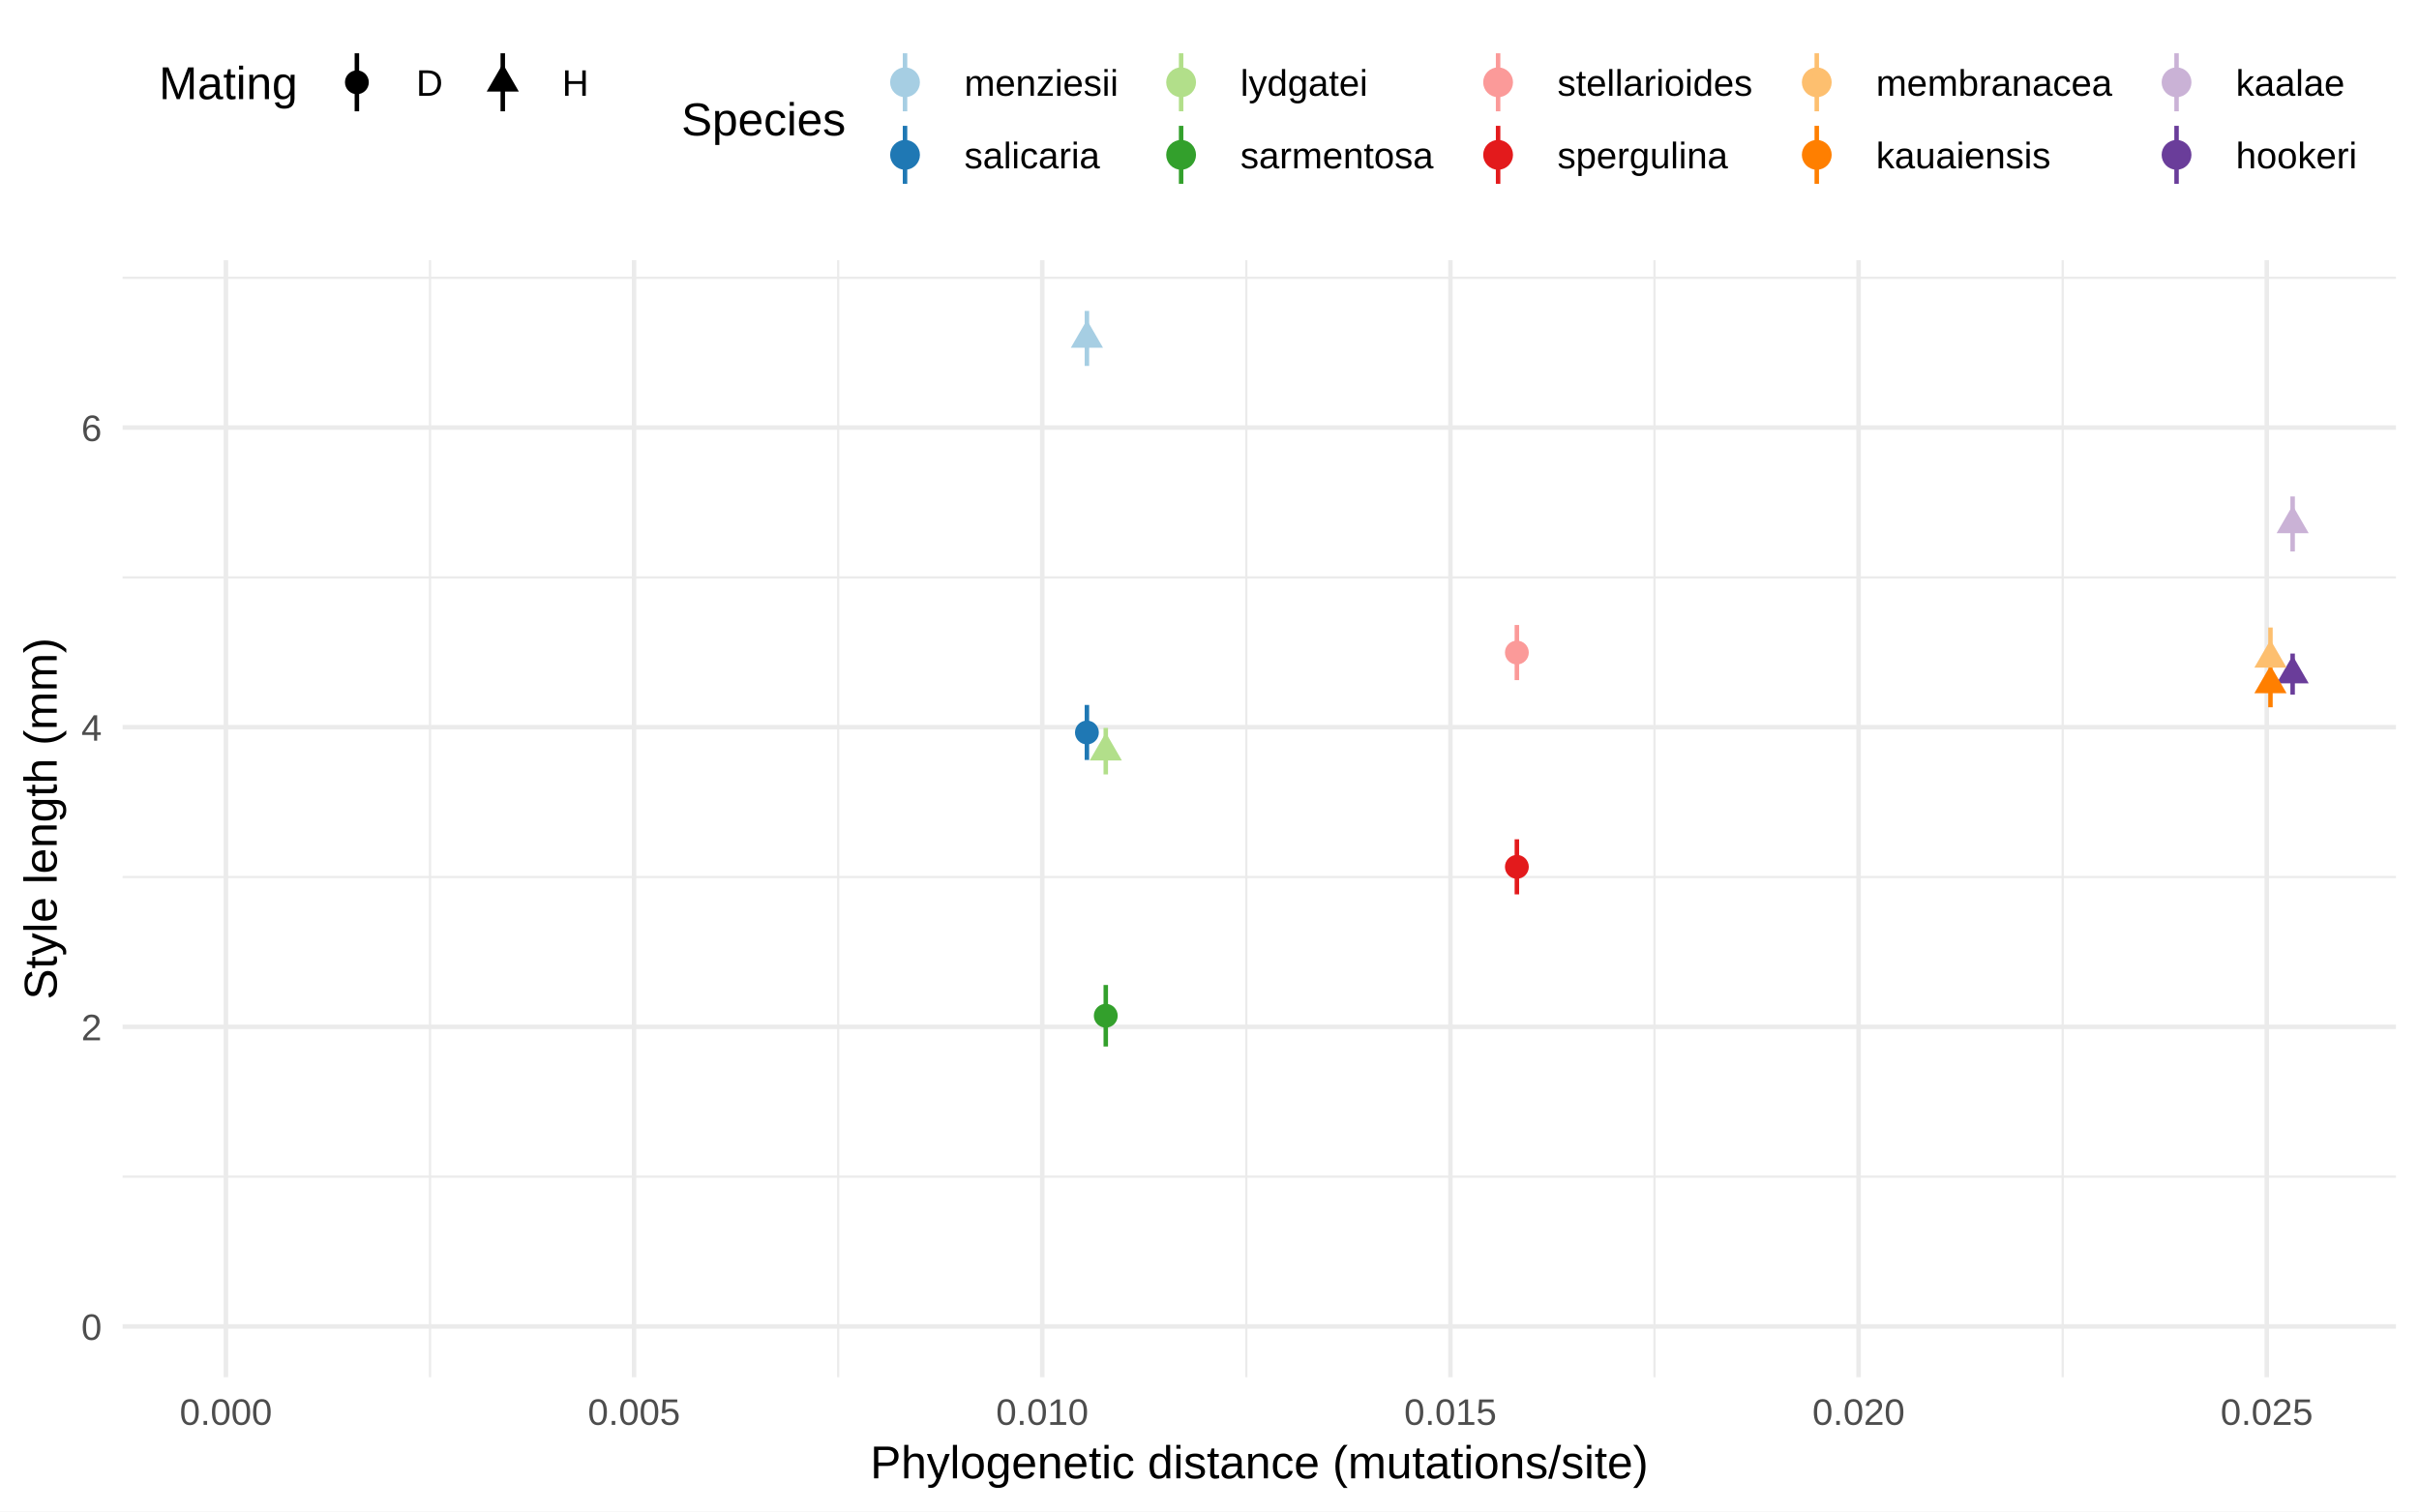
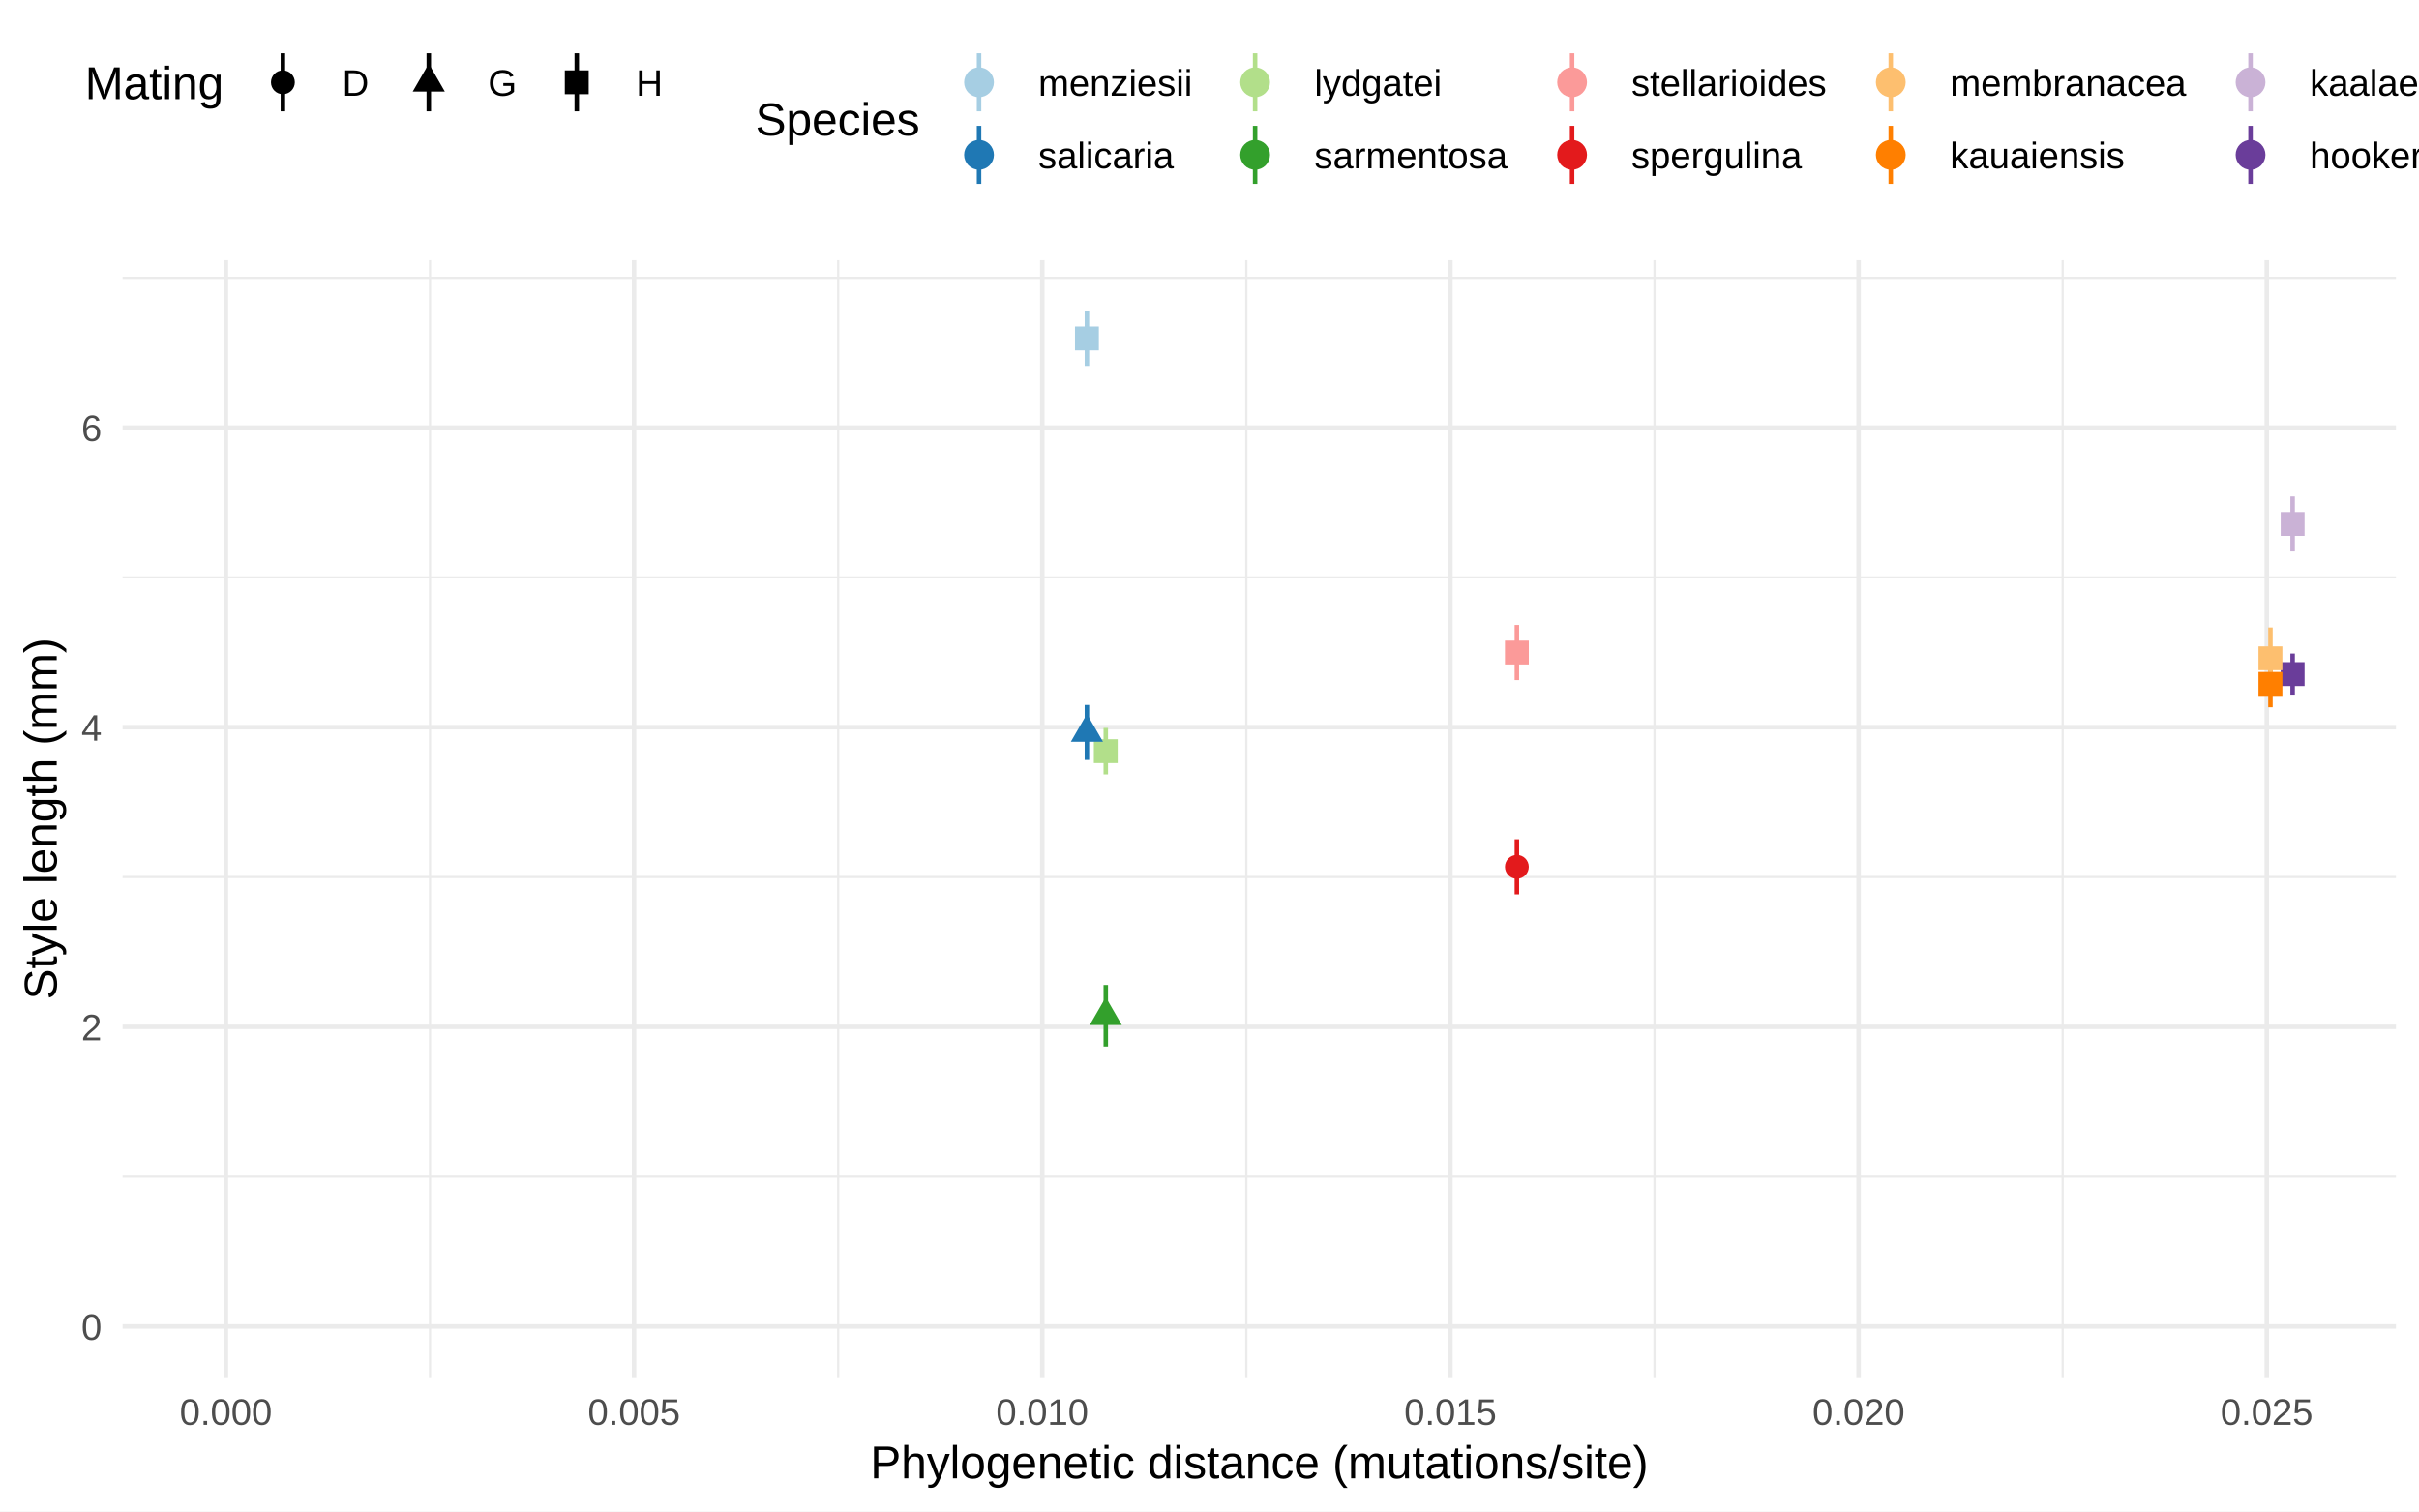
<svg xmlns="http://www.w3.org/2000/svg" class="svglite" width="576.00pt" height="360.00pt" viewBox="0 0 576.00 360.00">
  <defs>
    <style type="text/css">
    .svglite line, .svglite polyline, .svglite polygon, .svglite path, .svglite rect, .svglite circle {
      fill: none;
      stroke: #000000;
      stroke-linecap: round;
      stroke-linejoin: round;
      stroke-miterlimit: 10.00;
    }
    .svglite text {
      white-space: pre;
    }
  </style>
  </defs>
  <rect width="100%" height="100%" style="stroke: none; fill: #FFFFFF;" />
  <defs>
    <clipPath id="cpMC4wMHw1NzYuMDB8MC4wMHwzNjAuMDA=">
      <rect x="0.00" y="0.00" width="576.00" height="360.00" />
    </clipPath>
  </defs>
  <g clip-path="url(#cpMC4wMHw1NzYuMDB8MC4wMHwzNjAuMDA=)">
</g>
  <defs>
    <clipPath id="cpMjkuMTl8NTcwLjUyfDYxLjk2fDMyOC4wMQ==">
      <rect x="29.19" y="61.96" width="541.33" height="266.06" />
    </clipPath>
  </defs>
  <g clip-path="url(#cpMjkuMTl8NTcwLjUyfDYxLjk2fDMyOC4wMQ==)">
    <polyline points="29.19,280.24 570.52,280.24 " style="stroke-width: 0.53; stroke: #EBEBEB; stroke-linecap: butt;" />
    <polyline points="29.19,208.88 570.52,208.88 " style="stroke-width: 0.53; stroke: #EBEBEB; stroke-linecap: butt;" />
    <polyline points="29.19,137.52 570.52,137.52 " style="stroke-width: 0.53; stroke: #EBEBEB; stroke-linecap: butt;" />
    <polyline points="29.19,66.16 570.52,66.16 " style="stroke-width: 0.53; stroke: #EBEBEB; stroke-linecap: butt;" />
    <polyline points="102.39,328.01 102.39,61.96 " style="stroke-width: 0.53; stroke: #EBEBEB; stroke-linecap: butt;" />
    <polyline points="199.58,328.01 199.58,61.96 " style="stroke-width: 0.53; stroke: #EBEBEB; stroke-linecap: butt;" />
    <polyline points="296.77,328.01 296.77,61.96 " style="stroke-width: 0.53; stroke: #EBEBEB; stroke-linecap: butt;" />
    <polyline points="393.96,328.01 393.96,61.96 " style="stroke-width: 0.53; stroke: #EBEBEB; stroke-linecap: butt;" />
    <polyline points="491.16,328.01 491.16,61.96 " style="stroke-width: 0.53; stroke: #EBEBEB; stroke-linecap: butt;" />
    <polyline points="29.19,315.92 570.52,315.92 " style="stroke-width: 1.07; stroke: #EBEBEB; stroke-linecap: butt;" />
    <polyline points="29.19,244.56 570.52,244.56 " style="stroke-width: 1.07; stroke: #EBEBEB; stroke-linecap: butt;" />
    <polyline points="29.19,173.20 570.52,173.20 " style="stroke-width: 1.07; stroke: #EBEBEB; stroke-linecap: butt;" />
    <polyline points="29.19,101.84 570.52,101.84 " style="stroke-width: 1.07; stroke: #EBEBEB; stroke-linecap: butt;" />
    <polyline points="53.79,328.01 53.79,61.96 " style="stroke-width: 1.07; stroke: #EBEBEB; stroke-linecap: butt;" />
    <polyline points="150.98,328.01 150.98,61.96 " style="stroke-width: 1.07; stroke: #EBEBEB; stroke-linecap: butt;" />
    <polyline points="248.18,328.01 248.18,61.96 " style="stroke-width: 1.07; stroke: #EBEBEB; stroke-linecap: butt;" />
    <polyline points="345.37,328.01 345.37,61.96 " style="stroke-width: 1.07; stroke: #EBEBEB; stroke-linecap: butt;" />
    <polyline points="442.56,328.01 442.56,61.96 " style="stroke-width: 1.07; stroke: #EBEBEB; stroke-linecap: butt;" />
    <polyline points="539.75,328.01 539.75,61.96 " style="stroke-width: 1.07; stroke: #EBEBEB; stroke-linecap: butt;" />
    <line x1="545.91" y1="165.45" x2="545.91" y2="155.66" style="stroke-width: 1.07; stroke: #6A3D9A; stroke-linecap: butt;" />
    <line x1="545.91" y1="131.35" x2="545.91" y2="118.24" style="stroke-width: 1.07; stroke: #CAB2D6; stroke-linecap: butt;" />
    <line x1="540.63" y1="168.46" x2="540.63" y2="157.32" style="stroke-width: 1.07; stroke: #FF7F00; stroke-linecap: butt;" />
    <line x1="263.30" y1="184.45" x2="263.30" y2="173.37" style="stroke-width: 1.07; stroke: #B2DF8A; stroke-linecap: butt;" />
    <line x1="540.63" y1="164.12" x2="540.63" y2="149.46" style="stroke-width: 1.07; stroke: #FDBF6F; stroke-linecap: butt;" />
    <line x1="258.81" y1="87.16" x2="258.81" y2="74.05" style="stroke-width: 1.07; stroke: #A6CEE3; stroke-linecap: butt;" />
    <line x1="258.81" y1="181.01" x2="258.81" y2="167.90" style="stroke-width: 1.07; stroke: #1F78B4; stroke-linecap: butt;" />
    <line x1="263.30" y1="249.25" x2="263.30" y2="234.59" style="stroke-width: 1.07; stroke: #33A02C; stroke-linecap: butt;" />
    <line x1="361.19" y1="213.01" x2="361.19" y2="199.90" style="stroke-width: 1.07; stroke: #E31A1C; stroke-linecap: butt;" />
    <line x1="361.19" y1="161.98" x2="361.19" y2="148.86" style="stroke-width: 1.07; stroke: #FB9A99; stroke-linecap: butt;" />
-     <polygon points="545.91,156.13 549.74,162.76 542.09,162.76 " style="stroke-width: 1.42; stroke: none; fill: #6A3D9A;" />
-     <polygon points="545.91,120.37 549.74,127.00 542.09,127.00 " style="stroke-width: 1.42; stroke: none; fill: #CAB2D6;" />
-     <polygon points="540.63,158.47 544.46,165.10 536.80,165.10 " style="stroke-width: 1.42; stroke: none; fill: #FF7F00;" />
-     <polygon points="263.30,174.49 267.13,181.12 259.47,181.12 " style="stroke-width: 1.42; stroke: none; fill: #B2DF8A;" />
-     <polygon points="540.63,152.37 544.46,159.00 536.80,159.00 " style="stroke-width: 1.42; stroke: none; fill: #FDBF6F;" />
-     <polygon points="258.81,76.19 262.64,82.82 254.98,82.82 " style="stroke-width: 1.42; stroke: none; fill: #A6CEE3;" />
-     <circle cx="258.81" cy="174.46" r="2.84" style="stroke-width: 1.42; stroke: none; fill: #1F78B4;" />
-     <circle cx="263.30" cy="241.92" r="2.84" style="stroke-width: 1.42; stroke: none; fill: #33A02C;" />
+     <polygon points="543.07,163.40 548.76,163.40 548.76,157.71 543.07,157.71 " style="stroke-width: 1.42; stroke: none; fill: #6A3D9A;" />
+     <polygon points="543.07,127.64 548.76,127.64 548.76,121.95 543.07,121.95 " style="stroke-width: 1.42; stroke: none; fill: #CAB2D6;" />
+     <polygon points="537.78,165.73 543.47,165.73 543.47,160.05 537.78,160.05 " style="stroke-width: 1.42; stroke: none; fill: #FF7F00;" />
+     <polygon points="260.46,181.75 266.14,181.75 266.14,176.07 260.46,176.07 " style="stroke-width: 1.42; stroke: none; fill: #B2DF8A;" />
+     <polygon points="537.78,159.63 543.47,159.63 543.47,153.95 537.78,153.95 " style="stroke-width: 1.42; stroke: none; fill: #FDBF6F;" />
+     <polygon points="255.97,83.45 261.65,83.45 261.65,77.76 255.97,77.76 " style="stroke-width: 1.42; stroke: none; fill: #A6CEE3;" />
+     <polygon points="258.81,170.04 262.64,176.67 254.98,176.67 " style="stroke-width: 1.42; stroke: none; fill: #1F78B4;" />
+     <polygon points="263.30,237.50 267.13,244.13 259.47,244.13 " style="stroke-width: 1.42; stroke: none; fill: #33A02C;" />
    <circle cx="361.19" cy="206.46" r="2.84" style="stroke-width: 1.42; stroke: none; fill: #E31A1C;" />
-     <circle cx="361.19" cy="155.42" r="2.84" style="stroke-width: 1.42; stroke: none; fill: #FB9A99;" />
+     <polygon points="358.35,158.26 364.03,158.26 364.03,152.58 358.35,152.58 " style="stroke-width: 1.42; stroke: none; fill: #FB9A99;" />
  </g>
  <g clip-path="url(#cpMC4wMHw1NzYuMDB8MC4wMHwzNjAuMDA=)">
    <text x="24.25" y="319.13" text-anchor="end" style="font-size: 8.80px;fill: #4D4D4D; font-family: &quot;Arial&quot;;">0</text>
    <text x="24.25" y="247.77" text-anchor="end" style="font-size: 8.80px;fill: #4D4D4D; font-family: &quot;Arial&quot;;">2</text>
    <text x="24.25" y="176.41" text-anchor="end" style="font-size: 8.80px;fill: #4D4D4D; font-family: &quot;Arial&quot;;">4</text>
    <text x="24.25" y="105.05" text-anchor="end" style="font-size: 8.80px;fill: #4D4D4D; font-family: &quot;Arial&quot;;">6</text>
    <text x="53.79" y="339.36" text-anchor="middle" style="font-size: 8.80px;fill: #4D4D4D; font-family: &quot;Arial&quot;;">0.000</text>
    <text x="150.98" y="339.36" text-anchor="middle" style="font-size: 8.80px;fill: #4D4D4D; font-family: &quot;Arial&quot;;">0.005</text>
    <text x="248.18" y="339.36" text-anchor="middle" style="font-size: 8.80px;fill: #4D4D4D; font-family: &quot;Arial&quot;;">0.010</text>
    <text x="345.37" y="339.36" text-anchor="middle" style="font-size: 8.80px;fill: #4D4D4D; font-family: &quot;Arial&quot;;">0.015</text>
    <text x="442.56" y="339.36" text-anchor="middle" style="font-size: 8.80px;fill: #4D4D4D; font-family: &quot;Arial&quot;;">0.020</text>
    <text x="539.75" y="339.36" text-anchor="middle" style="font-size: 8.80px;fill: #4D4D4D; font-family: &quot;Arial&quot;;">0.025</text>
    <text x="299.85" y="352.10" text-anchor="middle" style="font-size: 11.00px; font-family: &quot;Arial&quot;;">Phylogenetic distance (mutations/site)</text>
    <text transform="translate(13.50,194.99) rotate(-90)" text-anchor="middle" style="font-size: 11.00px; font-family: &quot;Arial&quot;;">Style length (mm)</text>
-     <text x="37.85" y="23.61" style="font-size: 11.00px; font-family: &quot;Arial&quot;;">Mating</text>
-     <line x1="84.98" y1="26.51" x2="84.98" y2="12.69" style="stroke-width: 1.07; stroke-linecap: butt;" />
-     <circle cx="84.98" cy="19.60" r="2.84" style="stroke-width: 1.42; stroke: none; fill: #000000;" />
-     <line x1="119.72" y1="26.51" x2="119.72" y2="12.69" style="stroke-width: 1.07; stroke-linecap: butt;" />
-     <polygon points="119.72,15.18 123.54,21.81 115.89,21.81 " style="stroke-width: 1.42; stroke: none; fill: #000000;" />
-     <text x="99.10" y="22.81" style="font-size: 8.80px; font-family: &quot;Arial&quot;;">D</text>
-     <text x="133.84" y="22.81" style="font-size: 8.80px; font-family: &quot;Arial&quot;;">H</text>
-     <text x="162.25" y="32.25" style="font-size: 11.00px; font-family: &quot;Arial&quot;;">Species</text>
-     <line x1="215.50" y1="26.51" x2="215.50" y2="12.69" style="stroke-width: 1.07; stroke: #A6CEE3; stroke-linecap: butt;" />
-     <circle cx="215.50" cy="19.60" r="2.84" style="stroke-width: 1.42; stroke: #A6CEE3; fill: #A6CEE3;" />
-     <line x1="215.50" y1="43.79" x2="215.50" y2="29.97" style="stroke-width: 1.07; stroke: #1F78B4; stroke-linecap: butt;" />
-     <circle cx="215.50" cy="36.88" r="2.84" style="stroke-width: 1.42; stroke: #1F78B4; fill: #1F78B4;" />
-     <line x1="281.24" y1="26.51" x2="281.24" y2="12.69" style="stroke-width: 1.07; stroke: #B2DF8A; stroke-linecap: butt;" />
-     <circle cx="281.24" cy="19.60" r="2.84" style="stroke-width: 1.42; stroke: #B2DF8A; fill: #B2DF8A;" />
-     <line x1="281.24" y1="43.79" x2="281.24" y2="29.97" style="stroke-width: 1.07; stroke: #33A02C; stroke-linecap: butt;" />
-     <circle cx="281.24" cy="36.88" r="2.84" style="stroke-width: 1.42; stroke: #33A02C; fill: #33A02C;" />
-     <line x1="356.72" y1="26.51" x2="356.72" y2="12.69" style="stroke-width: 1.07; stroke: #FB9A99; stroke-linecap: butt;" />
-     <circle cx="356.72" cy="19.60" r="2.84" style="stroke-width: 1.42; stroke: #FB9A99; fill: #FB9A99;" />
-     <line x1="356.72" y1="43.79" x2="356.72" y2="29.97" style="stroke-width: 1.07; stroke: #E31A1C; stroke-linecap: butt;" />
-     <circle cx="356.72" cy="36.88" r="2.84" style="stroke-width: 1.42; stroke: #E31A1C; fill: #E31A1C;" />
-     <line x1="432.60" y1="26.51" x2="432.60" y2="12.69" style="stroke-width: 1.07; stroke: #FDBF6F; stroke-linecap: butt;" />
-     <circle cx="432.60" cy="19.60" r="2.84" style="stroke-width: 1.42; stroke: #FDBF6F; fill: #FDBF6F;" />
-     <line x1="432.60" y1="43.79" x2="432.60" y2="29.97" style="stroke-width: 1.07; stroke: #FF7F00; stroke-linecap: butt;" />
-     <circle cx="432.60" cy="36.88" r="2.84" style="stroke-width: 1.42; stroke: #FF7F00; fill: #FF7F00;" />
-     <line x1="518.27" y1="26.51" x2="518.27" y2="12.69" style="stroke-width: 1.07; stroke: #CAB2D6; stroke-linecap: butt;" />
-     <circle cx="518.27" cy="19.60" r="2.84" style="stroke-width: 1.42; stroke: #CAB2D6; fill: #CAB2D6;" />
-     <line x1="518.27" y1="43.79" x2="518.27" y2="29.97" style="stroke-width: 1.07; stroke: #6A3D9A; stroke-linecap: butt;" />
-     <circle cx="518.27" cy="36.88" r="2.84" style="stroke-width: 1.42; stroke: #6A3D9A; fill: #6A3D9A;" />
-     <text x="229.62" y="22.81" style="font-size: 8.80px; font-family: &quot;Arial&quot;;">menziesii</text>
-     <text x="229.62" y="40.09" style="font-size: 8.80px; font-family: &quot;Arial&quot;;">salicaria</text>
-     <text x="295.36" y="22.81" style="font-size: 8.80px; font-family: &quot;Arial&quot;;">lydgatei</text>
-     <text x="295.36" y="40.09" style="font-size: 8.80px; font-family: &quot;Arial&quot;;">sarmentosa</text>
-     <text x="370.84" y="22.81" style="font-size: 8.80px; font-family: &quot;Arial&quot;;">stellarioides</text>
-     <text x="370.84" y="40.09" style="font-size: 8.80px; font-family: &quot;Arial&quot;;">spergulina</text>
-     <text x="446.72" y="22.81" style="font-size: 8.80px; font-family: &quot;Arial&quot;;">membranacea</text>
-     <text x="446.72" y="40.09" style="font-size: 8.80px; font-family: &quot;Arial&quot;;">kauaiensis</text>
-     <text x="532.39" y="22.81" style="font-size: 8.80px; font-family: &quot;Arial&quot;;">kaalae</text>
-     <text x="532.39" y="40.09" style="font-size: 8.80px; font-family: &quot;Arial&quot;;">hookeri</text>
+     <text x="20.23" y="23.61" style="font-size: 11.00px; font-family: &quot;Arial&quot;;">Mating</text>
+     <line x1="67.36" y1="26.51" x2="67.36" y2="12.69" style="stroke-width: 1.07; stroke-linecap: butt;" />
+     <circle cx="67.36" cy="19.60" r="2.84" style="stroke-width: 1.42; stroke: none; fill: #000000;" />
+     <line x1="102.10" y1="26.51" x2="102.10" y2="12.69" style="stroke-width: 1.07; stroke-linecap: butt;" />
+     <polygon points="102.10,15.18 105.92,21.81 98.27,21.81 " style="stroke-width: 1.42; stroke: none; fill: #000000;" />
+     <line x1="137.34" y1="26.51" x2="137.34" y2="12.69" style="stroke-width: 1.07; stroke-linecap: butt;" />
+     <polygon points="134.49,22.44 140.18,22.44 140.18,16.76 134.49,16.76 " style="stroke-width: 1.42; stroke: none; fill: #000000;" />
+     <text x="81.48" y="22.81" style="font-size: 8.80px; font-family: &quot;Arial&quot;;">D</text>
+     <text x="116.22" y="22.81" style="font-size: 8.80px; font-family: &quot;Arial&quot;;">G</text>
+     <text x="151.46" y="22.81" style="font-size: 8.80px; font-family: &quot;Arial&quot;;">H</text>
+     <text x="179.87" y="32.25" style="font-size: 11.00px; font-family: &quot;Arial&quot;;">Species</text>
+     <line x1="233.12" y1="26.51" x2="233.12" y2="12.69" style="stroke-width: 1.07; stroke: #A6CEE3; stroke-linecap: butt;" />
+     <circle cx="233.12" cy="19.60" r="2.84" style="stroke-width: 1.42; stroke: #A6CEE3; fill: #A6CEE3;" />
+     <line x1="233.12" y1="43.79" x2="233.12" y2="29.97" style="stroke-width: 1.07; stroke: #1F78B4; stroke-linecap: butt;" />
+     <circle cx="233.12" cy="36.88" r="2.84" style="stroke-width: 1.42; stroke: #1F78B4; fill: #1F78B4;" />
+     <line x1="298.86" y1="26.51" x2="298.86" y2="12.69" style="stroke-width: 1.07; stroke: #B2DF8A; stroke-linecap: butt;" />
+     <circle cx="298.86" cy="19.60" r="2.84" style="stroke-width: 1.42; stroke: #B2DF8A; fill: #B2DF8A;" />
+     <line x1="298.86" y1="43.79" x2="298.86" y2="29.97" style="stroke-width: 1.07; stroke: #33A02C; stroke-linecap: butt;" />
+     <circle cx="298.86" cy="36.88" r="2.84" style="stroke-width: 1.42; stroke: #33A02C; fill: #33A02C;" />
+     <line x1="374.34" y1="26.51" x2="374.34" y2="12.69" style="stroke-width: 1.07; stroke: #FB9A99; stroke-linecap: butt;" />
+     <circle cx="374.34" cy="19.60" r="2.84" style="stroke-width: 1.42; stroke: #FB9A99; fill: #FB9A99;" />
+     <line x1="374.34" y1="43.79" x2="374.34" y2="29.97" style="stroke-width: 1.07; stroke: #E31A1C; stroke-linecap: butt;" />
+     <circle cx="374.34" cy="36.88" r="2.84" style="stroke-width: 1.42; stroke: #E31A1C; fill: #E31A1C;" />
+     <line x1="450.22" y1="26.51" x2="450.22" y2="12.69" style="stroke-width: 1.07; stroke: #FDBF6F; stroke-linecap: butt;" />
+     <circle cx="450.22" cy="19.60" r="2.84" style="stroke-width: 1.42; stroke: #FDBF6F; fill: #FDBF6F;" />
+     <line x1="450.22" y1="43.79" x2="450.22" y2="29.97" style="stroke-width: 1.07; stroke: #FF7F00; stroke-linecap: butt;" />
+     <circle cx="450.22" cy="36.88" r="2.84" style="stroke-width: 1.42; stroke: #FF7F00; fill: #FF7F00;" />
+     <line x1="535.89" y1="26.51" x2="535.89" y2="12.69" style="stroke-width: 1.07; stroke: #CAB2D6; stroke-linecap: butt;" />
+     <circle cx="535.89" cy="19.60" r="2.84" style="stroke-width: 1.42; stroke: #CAB2D6; fill: #CAB2D6;" />
+     <line x1="535.89" y1="43.79" x2="535.89" y2="29.97" style="stroke-width: 1.07; stroke: #6A3D9A; stroke-linecap: butt;" />
+     <circle cx="535.89" cy="36.88" r="2.84" style="stroke-width: 1.42; stroke: #6A3D9A; fill: #6A3D9A;" />
+     <text x="247.24" y="22.81" style="font-size: 8.80px; font-family: &quot;Arial&quot;;">menziesii</text>
+     <text x="247.24" y="40.09" style="font-size: 8.80px; font-family: &quot;Arial&quot;;">salicaria</text>
+     <text x="312.98" y="22.81" style="font-size: 8.80px; font-family: &quot;Arial&quot;;">lydgatei</text>
+     <text x="312.98" y="40.09" style="font-size: 8.80px; font-family: &quot;Arial&quot;;">sarmentosa</text>
+     <text x="388.46" y="22.81" style="font-size: 8.80px; font-family: &quot;Arial&quot;;">stellarioides</text>
+     <text x="388.46" y="40.09" style="font-size: 8.80px; font-family: &quot;Arial&quot;;">spergulina</text>
+     <text x="464.34" y="22.81" style="font-size: 8.80px; font-family: &quot;Arial&quot;;">membranacea</text>
+     <text x="464.34" y="40.09" style="font-size: 8.80px; font-family: &quot;Arial&quot;;">kauaiensis</text>
+     <text x="550.01" y="22.81" style="font-size: 8.80px; font-family: &quot;Arial&quot;;">kaalae</text>
+     <text x="550.01" y="40.09" style="font-size: 8.80px; font-family: &quot;Arial&quot;;">hookeri</text>
  </g>
</svg>
